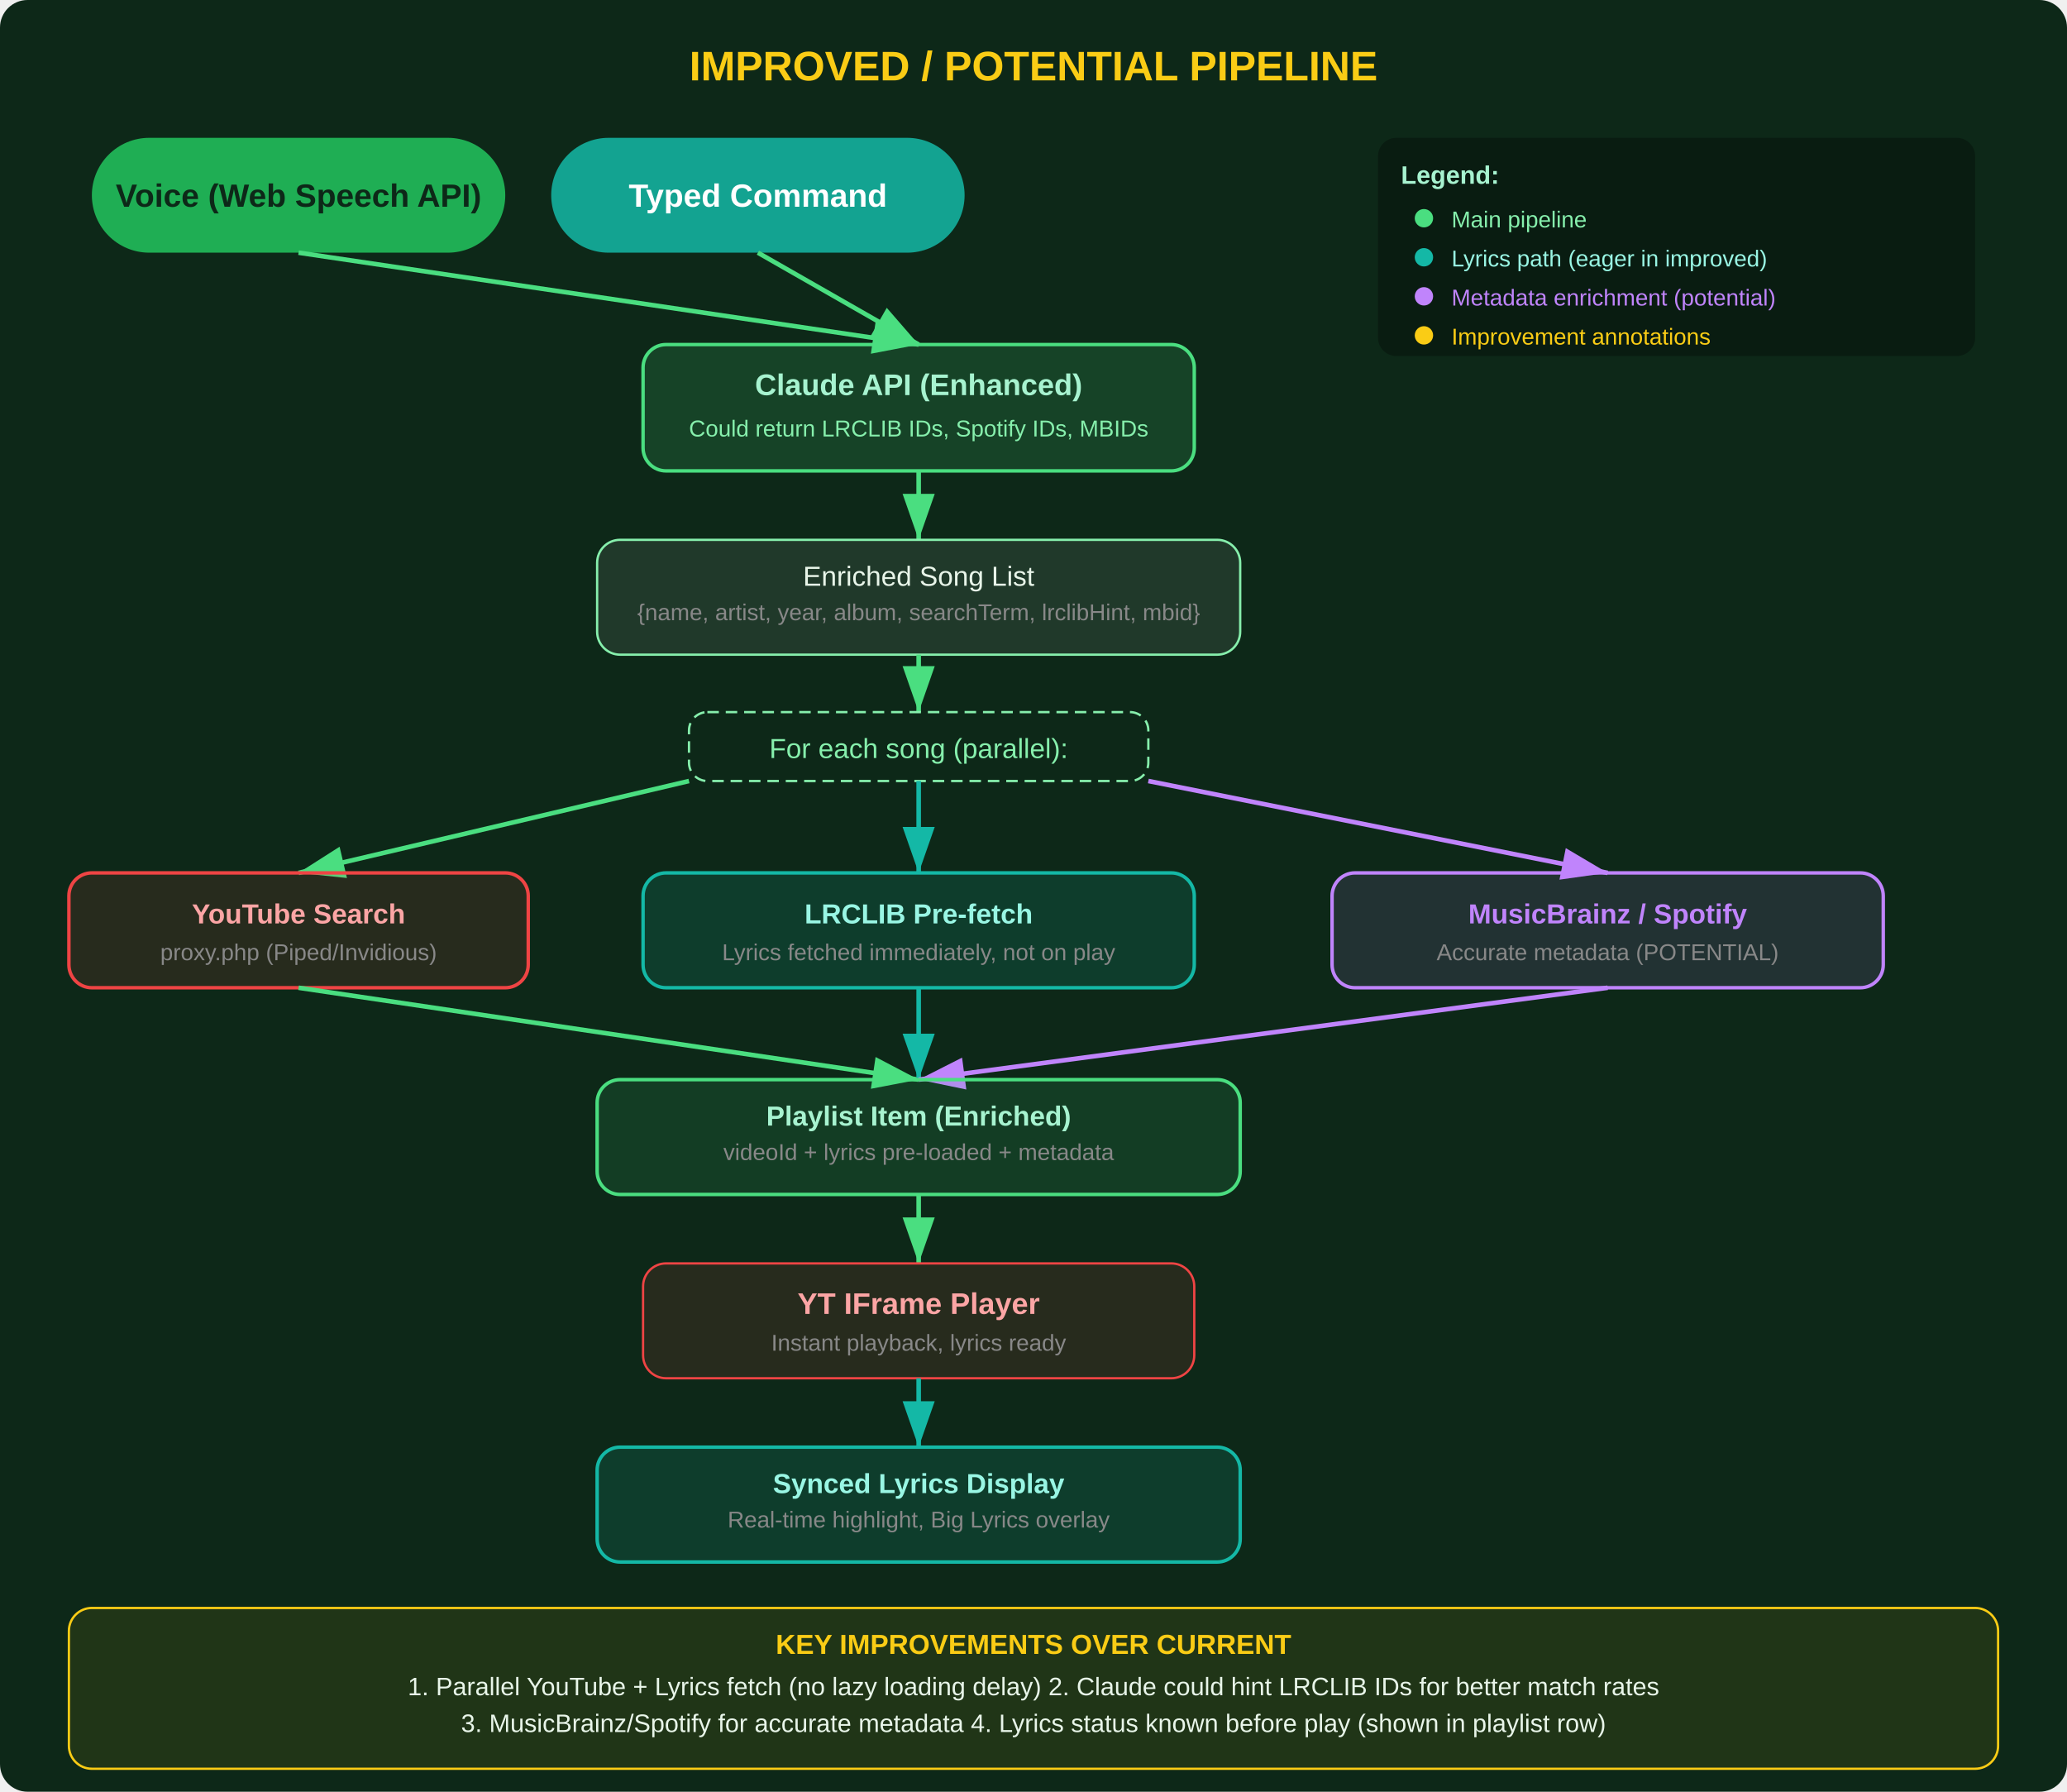
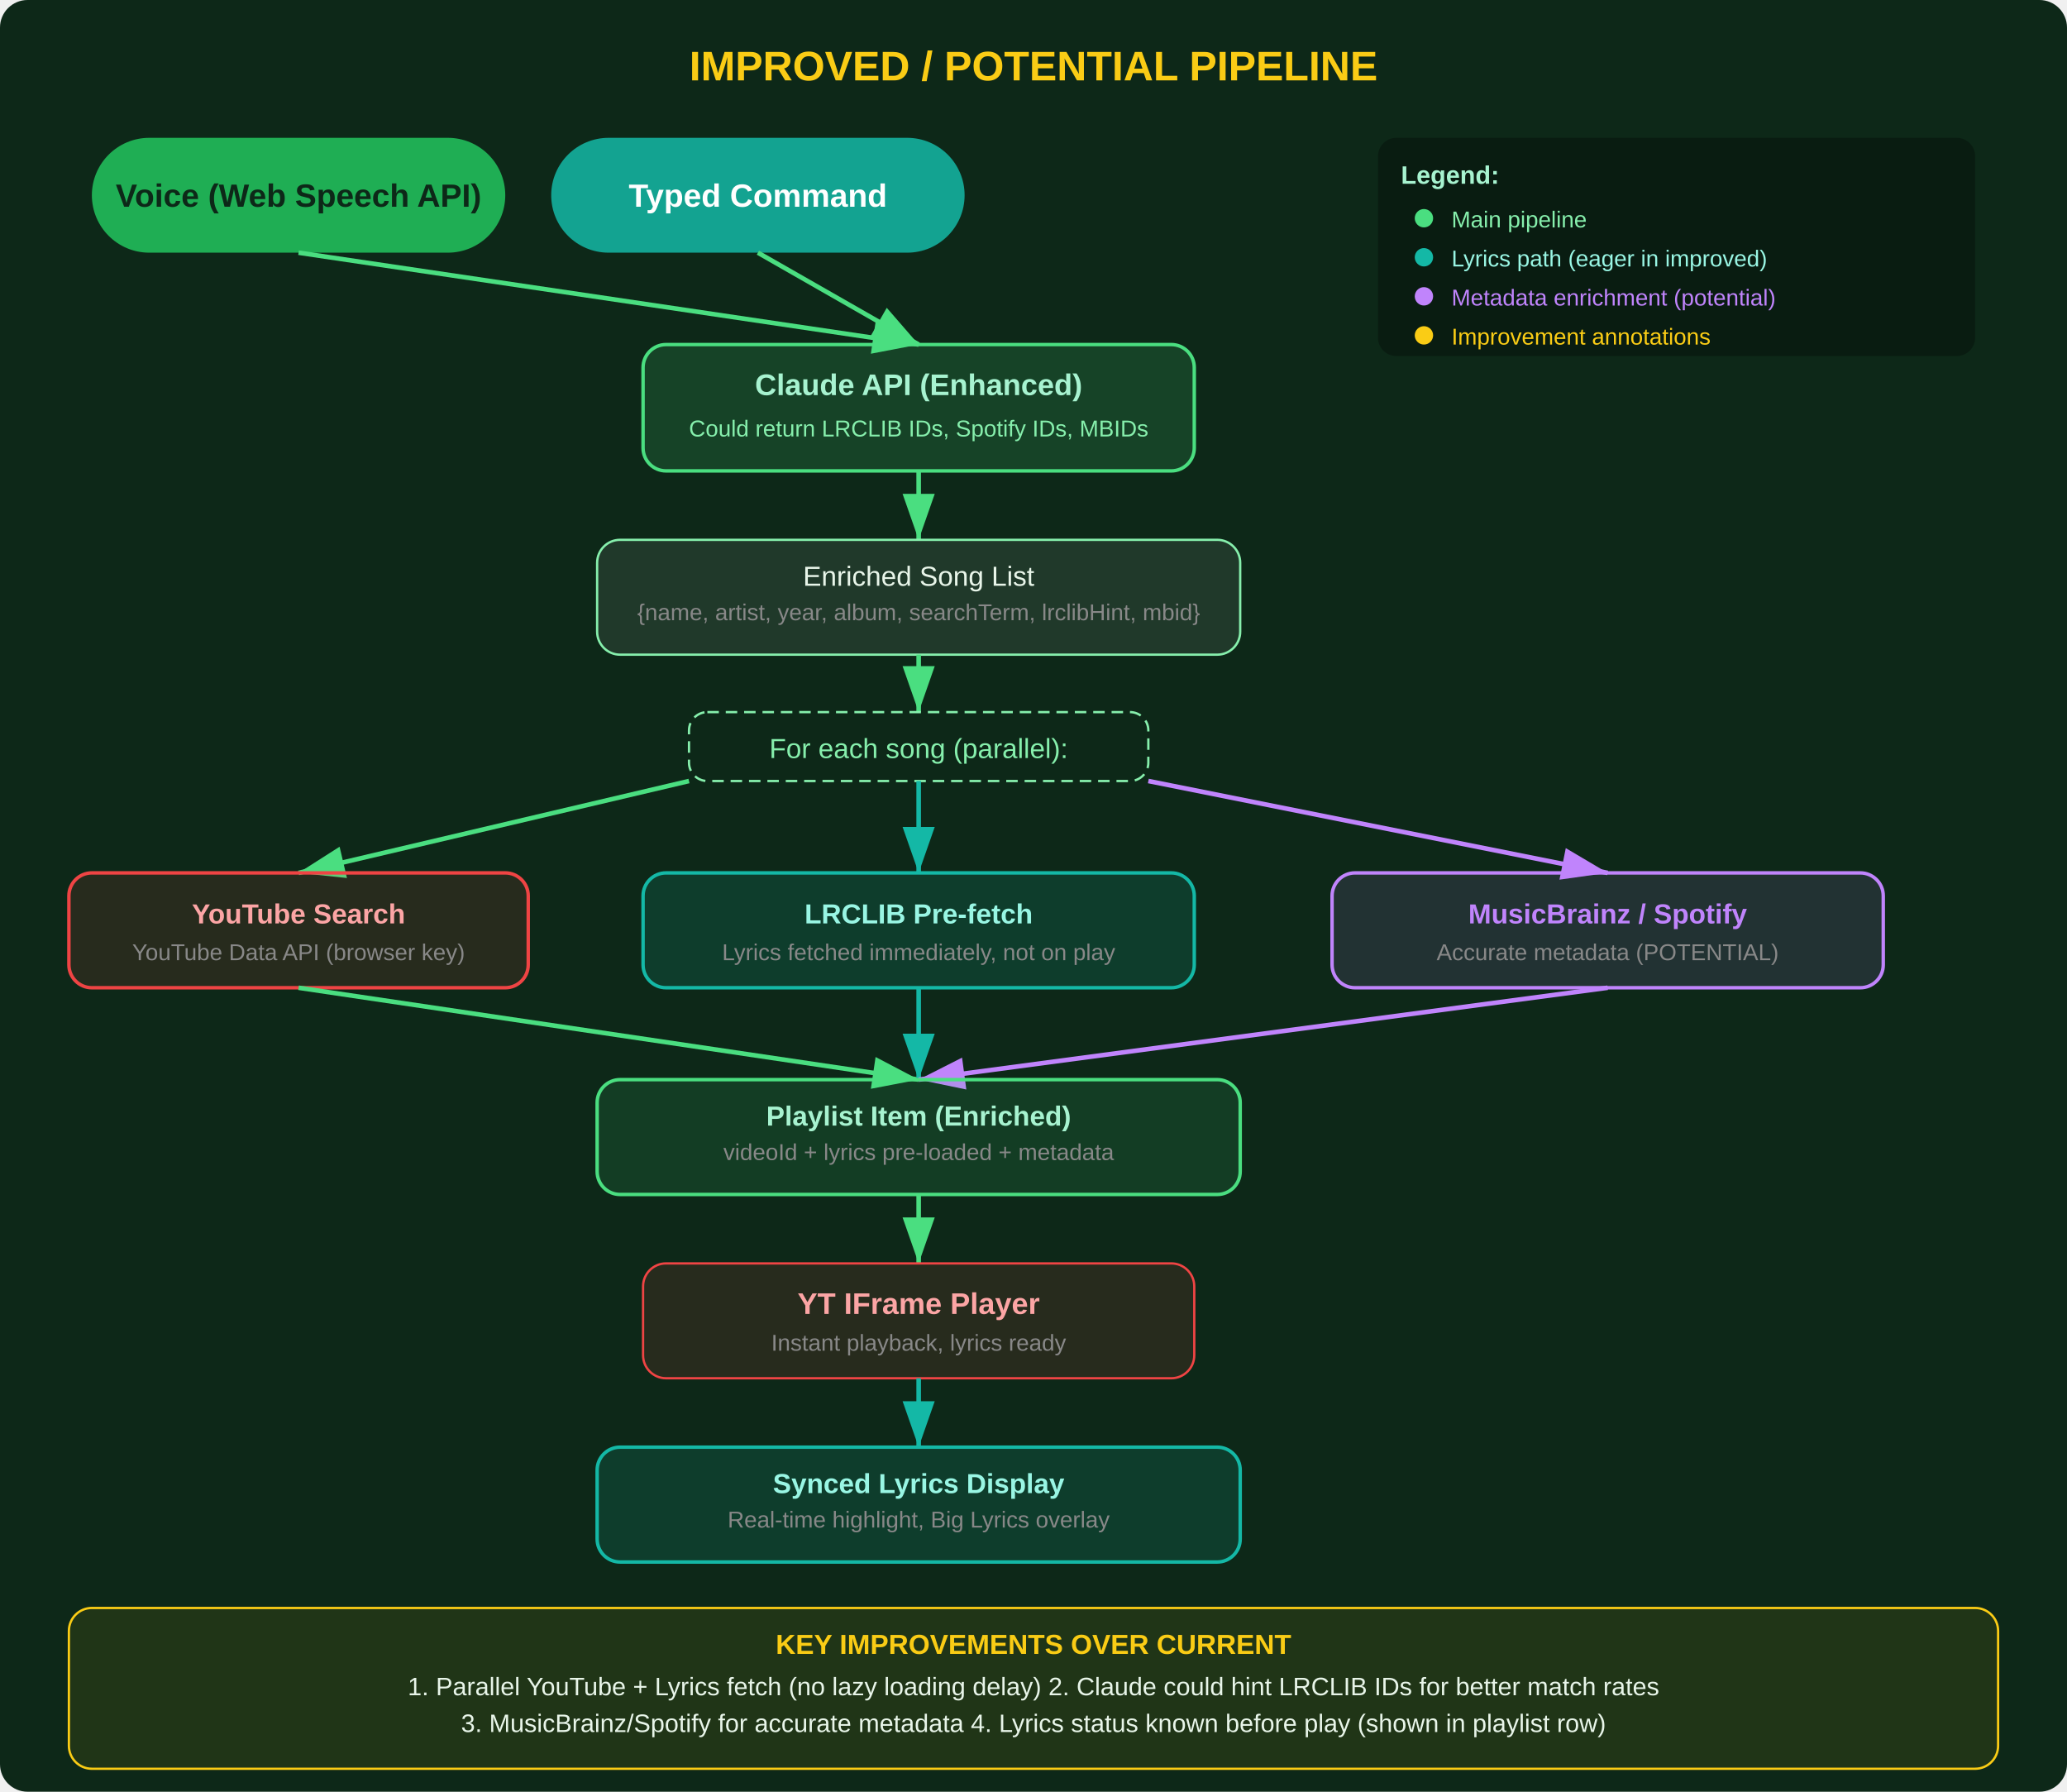
<svg xmlns="http://www.w3.org/2000/svg" viewBox="0 0 900 780" font-family="'Segoe UI', Arial, sans-serif">
  <defs>
    <marker id="arr" markerWidth="10" markerHeight="7" refX="10" refY="3.5" orient="auto">
      <polygon points="0 0, 10 3.5, 0 7" fill="#4ade80" />
    </marker>
    <marker id="arr-teal" markerWidth="10" markerHeight="7" refX="10" refY="3.5" orient="auto">
      <polygon points="0 0, 10 3.5, 0 7" fill="#14b8a6" />
    </marker>
    <marker id="arr-yellow" markerWidth="10" markerHeight="7" refX="10" refY="3.5" orient="auto">
      <polygon points="0 0, 10 3.5, 0 7" fill="#facc15" />
    </marker>
    <marker id="arr-purple" markerWidth="10" markerHeight="7" refX="10" refY="3.5" orient="auto">
      <polygon points="0 0, 10 3.5, 0 7" fill="#c084fc" />
    </marker>
  </defs>
  <rect width="900" height="780" rx="12" fill="#0d2818" />
  <text x="450" y="35" text-anchor="middle" font-size="18" font-weight="700" fill="#facc15">IMPROVED / POTENTIAL PIPELINE</text>
  <rect x="40" y="60" width="180" height="50" rx="25" fill="#22c55e" opacity="0.85" />
  <text x="130" y="90" text-anchor="middle" font-size="14" font-weight="600" fill="#0d2818">Voice (Web Speech API)</text>
  <rect x="240" y="60" width="180" height="50" rx="25" fill="#14b8a6" opacity="0.85" />
  <text x="330" y="90" text-anchor="middle" font-size="14" font-weight="600" fill="#fff">Typed Command</text>
  <line x1="130" y1="110" x2="400" y2="150" stroke="#4ade80" stroke-width="2" marker-end="url(#arr)" />
  <line x1="330" y1="110" x2="400" y2="150" stroke="#4ade80" stroke-width="2" marker-end="url(#arr)" />
  <rect x="280" y="150" width="240" height="55" rx="10" fill="rgba(74,222,128,0.15)" stroke="#4ade80" stroke-width="1.5" />
  <text x="400" y="172" text-anchor="middle" font-size="13" font-weight="600" fill="#a7f3d0">Claude API (Enhanced)</text>
  <text x="400" y="190" text-anchor="middle" font-size="10" fill="#86efac">Could return LRCLIB IDs, Spotify IDs, MBIDs</text>
  <line x1="400" y1="205" x2="400" y2="235" stroke="#4ade80" stroke-width="2" marker-end="url(#arr)" />
  <rect x="260" y="235" width="280" height="50" rx="10" fill="rgba(255,255,255,0.08)" stroke="#86efac" stroke-width="1" />
  <text x="400" y="255" text-anchor="middle" font-size="12" fill="#e8f5e9">Enriched Song List</text>
  <text x="400" y="270" text-anchor="middle" font-size="10" fill="#888">{name, artist, year, album, searchTerm, lrclibHint, mbid}</text>
  <line x1="400" y1="285" x2="400" y2="310" stroke="#4ade80" stroke-width="2" marker-end="url(#arr)" />
  <rect x="300" y="310" width="200" height="30" rx="8" fill="none" stroke="#86efac" stroke-width="1" stroke-dasharray="5,3" />
  <text x="400" y="330" text-anchor="middle" font-size="12" fill="#86efac">For each song (parallel):</text>
  <line x1="300" y1="340" x2="130" y2="380" stroke="#4ade80" stroke-width="2" marker-end="url(#arr)" />
  <line x1="400" y1="340" x2="400" y2="380" stroke="#14b8a6" stroke-width="2" marker-end="url(#arr-teal)" />
  <line x1="500" y1="340" x2="700" y2="380" stroke="#c084fc" stroke-width="2" marker-end="url(#arr-purple)" />
  <rect x="30" y="380" width="200" height="50" rx="10" fill="rgba(239,68,68,0.12)" stroke="#ef4444" stroke-width="1.5" />
  <text x="130" y="402" text-anchor="middle" font-size="12" font-weight="600" fill="#fca5a5">YouTube Search</text>
-   <text x="130" y="418" text-anchor="middle" font-size="10" fill="#888">proxy.php (Piped/Invidious)</text>
+   <text x="130" y="418" text-anchor="middle" font-size="10" fill="#888">YouTube Data API (browser key)</text>
  <rect x="280" y="380" width="240" height="50" rx="10" fill="rgba(20,184,166,0.15)" stroke="#14b8a6" stroke-width="1.5" />
  <text x="400" y="402" text-anchor="middle" font-size="12" font-weight="600" fill="#99f6e4">LRCLIB Pre-fetch</text>
  <text x="400" y="418" text-anchor="middle" font-size="10" fill="#888">Lyrics fetched immediately, not on play</text>
  <rect x="580" y="380" width="240" height="50" rx="10" fill="rgba(192,132,252,0.12)" stroke="#c084fc" stroke-width="1.5" />
  <text x="700" y="402" text-anchor="middle" font-size="12" font-weight="600" fill="#c084fc">MusicBrainz / Spotify</text>
  <text x="700" y="418" text-anchor="middle" font-size="10" fill="#888">Accurate metadata (POTENTIAL)</text>
  <line x1="130" y1="430" x2="400" y2="470" stroke="#4ade80" stroke-width="2" marker-end="url(#arr)" />
  <line x1="400" y1="430" x2="400" y2="470" stroke="#14b8a6" stroke-width="2" marker-end="url(#arr-teal)" />
  <line x1="700" y1="430" x2="400" y2="470" stroke="#c084fc" stroke-width="2" marker-end="url(#arr-purple)" />
  <rect x="260" y="470" width="280" height="50" rx="10" fill="rgba(74,222,128,0.12)" stroke="#4ade80" stroke-width="1.5" />
  <text x="400" y="490" text-anchor="middle" font-size="12" font-weight="600" fill="#a7f3d0">Playlist Item (Enriched)</text>
  <text x="400" y="505" text-anchor="middle" font-size="10" fill="#888">videoId + lyrics pre-loaded + metadata</text>
  <line x1="400" y1="520" x2="400" y2="550" stroke="#4ade80" stroke-width="2" marker-end="url(#arr)" />
  <rect x="280" y="550" width="240" height="50" rx="10" fill="rgba(239,68,68,0.12)" stroke="#ef4444" stroke-width="1" />
  <text x="400" y="572" text-anchor="middle" font-size="13" font-weight="600" fill="#fca5a5">YT IFrame Player</text>
  <text x="400" y="588" text-anchor="middle" font-size="10" fill="#888">Instant playback, lyrics ready</text>
  <line x1="400" y1="600" x2="400" y2="630" stroke="#14b8a6" stroke-width="2" marker-end="url(#arr-teal)" />
  <rect x="260" y="630" width="280" height="50" rx="10" fill="rgba(20,184,166,0.15)" stroke="#14b8a6" stroke-width="1.5" />
  <text x="400" y="650" text-anchor="middle" font-size="12" font-weight="600" fill="#99f6e4">Synced Lyrics Display</text>
  <text x="400" y="665" text-anchor="middle" font-size="10" fill="#888">Real-time highlight, Big Lyrics overlay</text>
  <rect x="30" y="700" width="840" height="70" rx="10" fill="rgba(250,204,21,0.08)" stroke="#facc15" stroke-width="1" />
  <text x="450" y="720" text-anchor="middle" font-size="12" font-weight="700" fill="#facc15">KEY IMPROVEMENTS OVER CURRENT</text>
  <text x="450" y="738" text-anchor="middle" font-size="11" fill="#e8f5e9">1. Parallel YouTube + Lyrics fetch (no lazy loading delay)  2. Claude could hint LRCLIB IDs for better match rates</text>
  <text x="450" y="754" text-anchor="middle" font-size="11" fill="#e8f5e9">3. MusicBrainz/Spotify for accurate metadata  4. Lyrics status known before play (shown in playlist row)</text>
  <rect x="600" y="60" width="260" height="95" rx="8" fill="rgba(0,0,0,0.3)" />
  <text x="610" y="80" font-size="11" font-weight="600" fill="#a7f3d0">Legend:</text>
  <circle cx="620" cy="95" r="4" fill="#4ade80" />
  <text x="632" y="99" font-size="10" fill="#86efac">Main pipeline</text>
  <circle cx="620" cy="112" r="4" fill="#14b8a6" />
  <text x="632" y="116" font-size="10" fill="#99f6e4">Lyrics path (eager in improved)</text>
  <circle cx="620" cy="129" r="4" fill="#c084fc" />
  <text x="632" y="133" font-size="10" fill="#c084fc">Metadata enrichment (potential)</text>
  <circle cx="620" cy="146" r="4" fill="#facc15" />
  <text x="632" y="150" font-size="10" fill="#facc15">Improvement annotations</text>
</svg>
